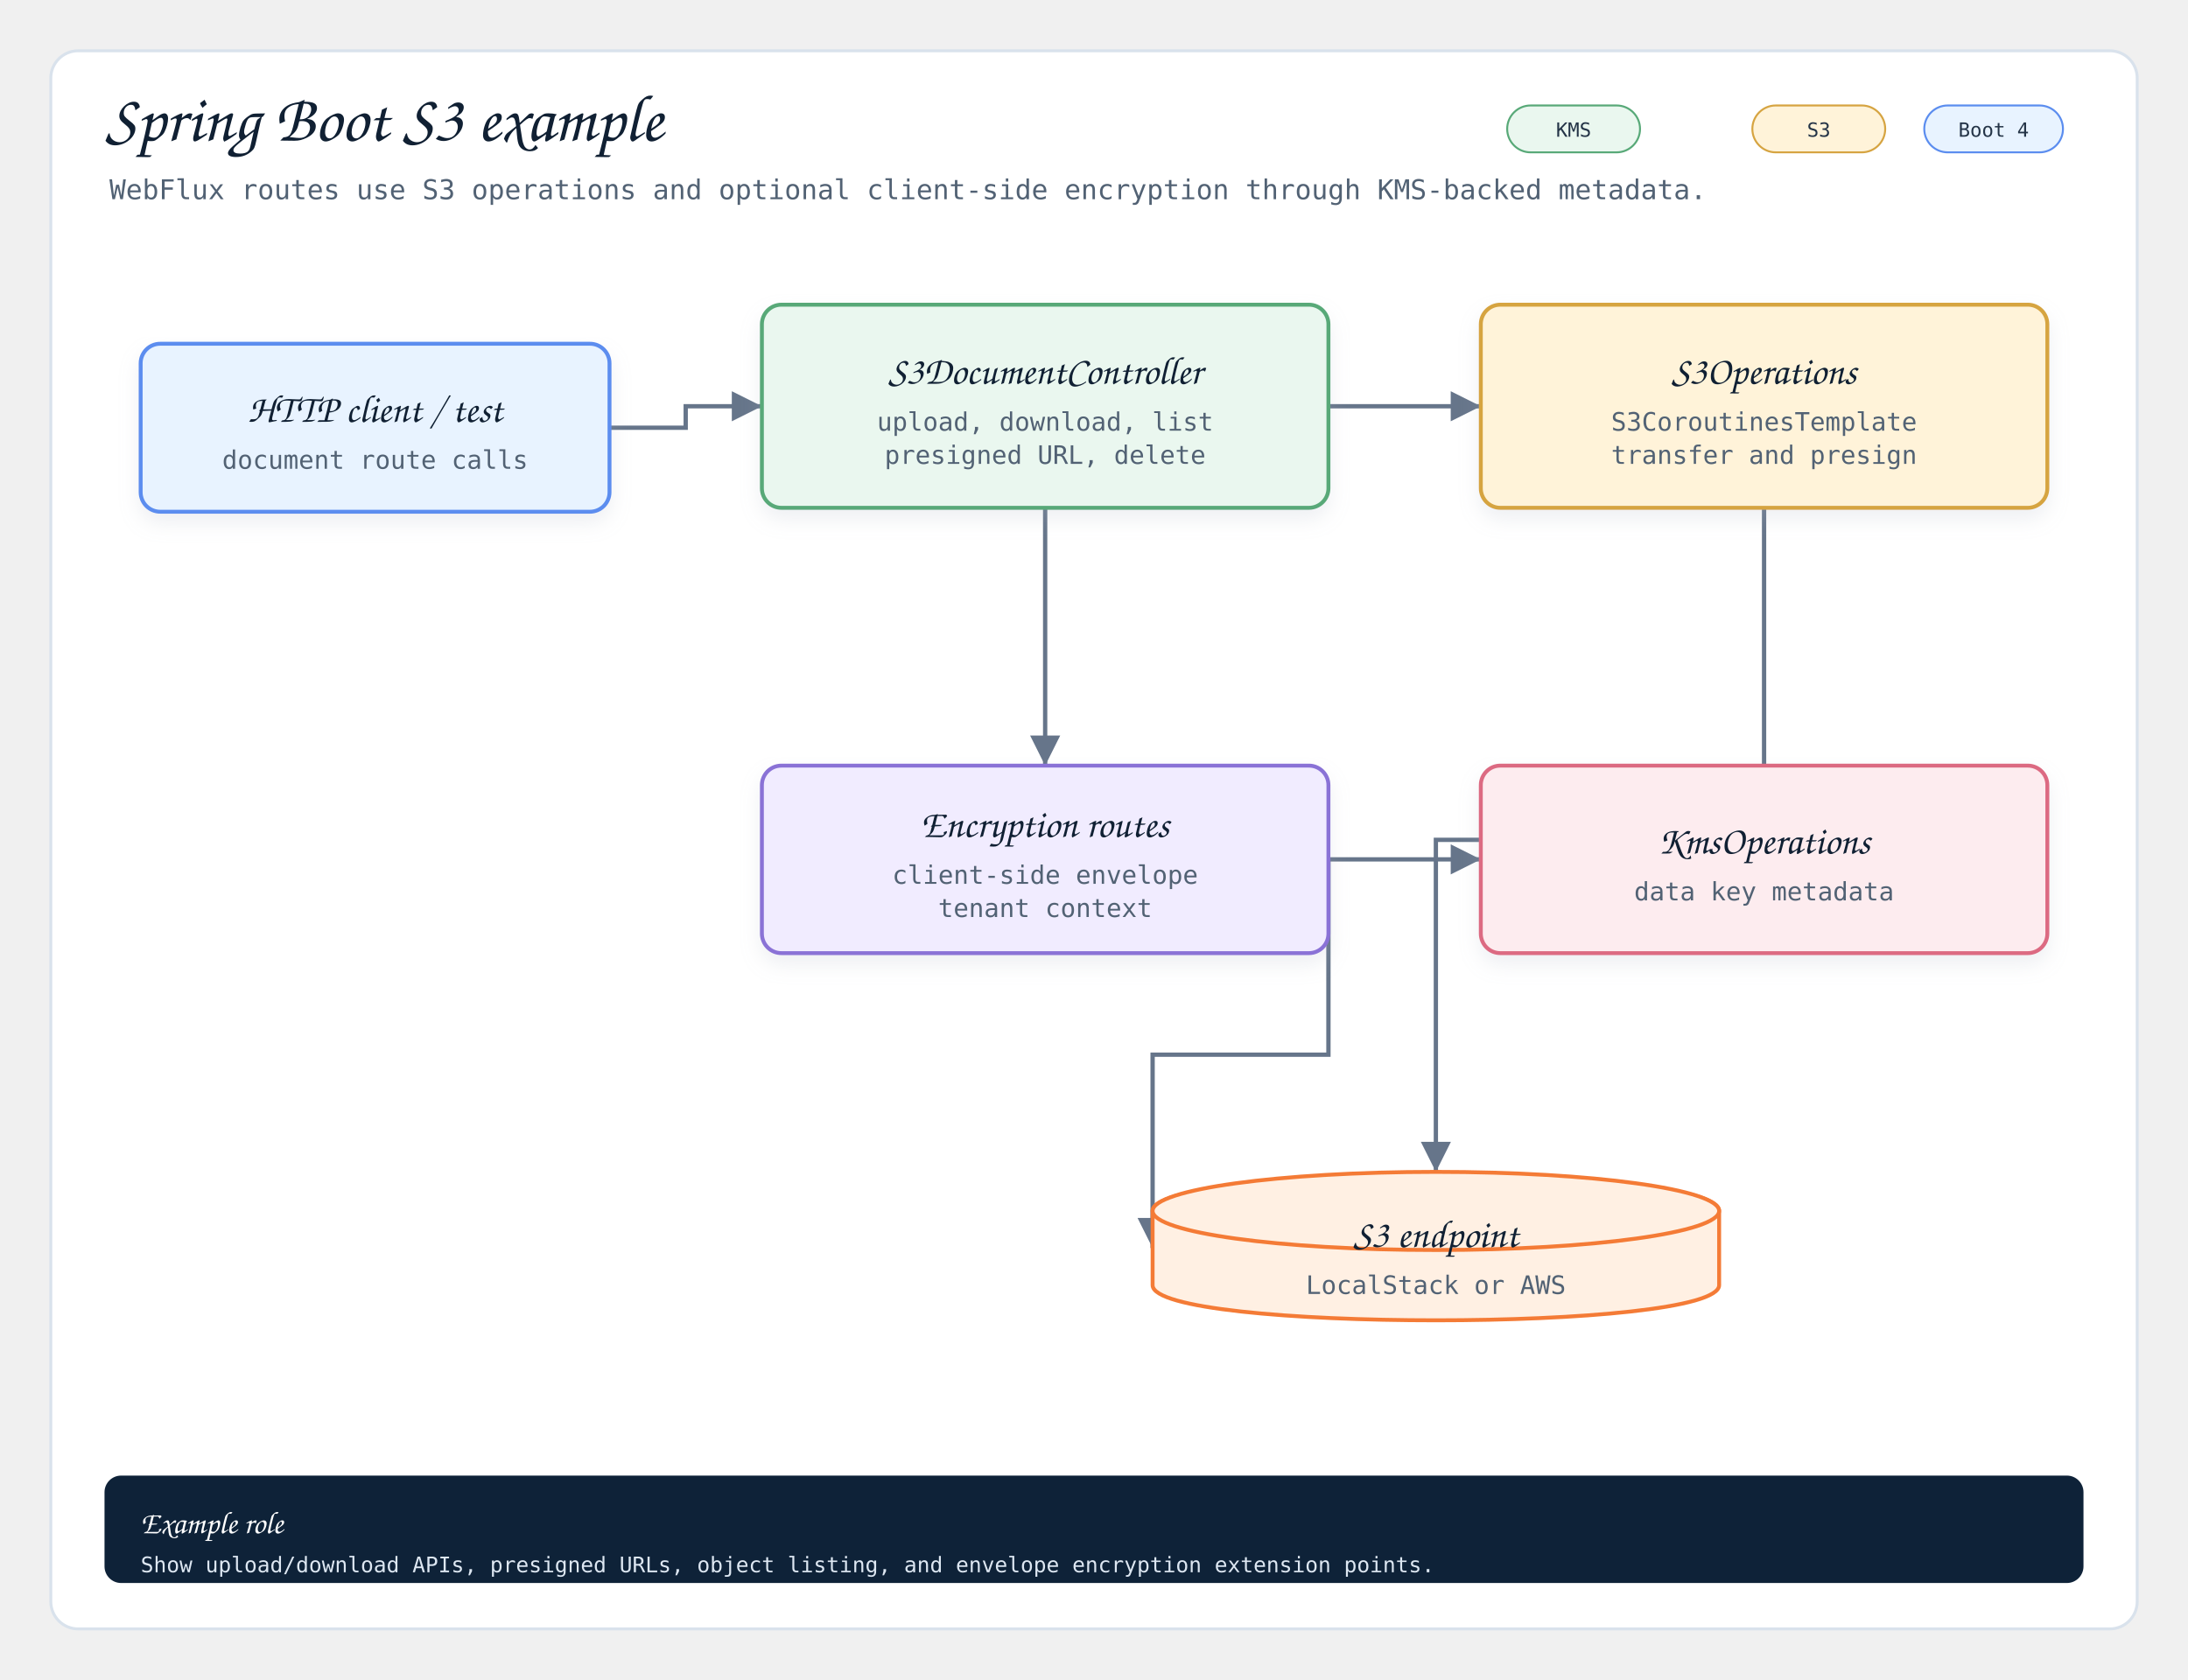
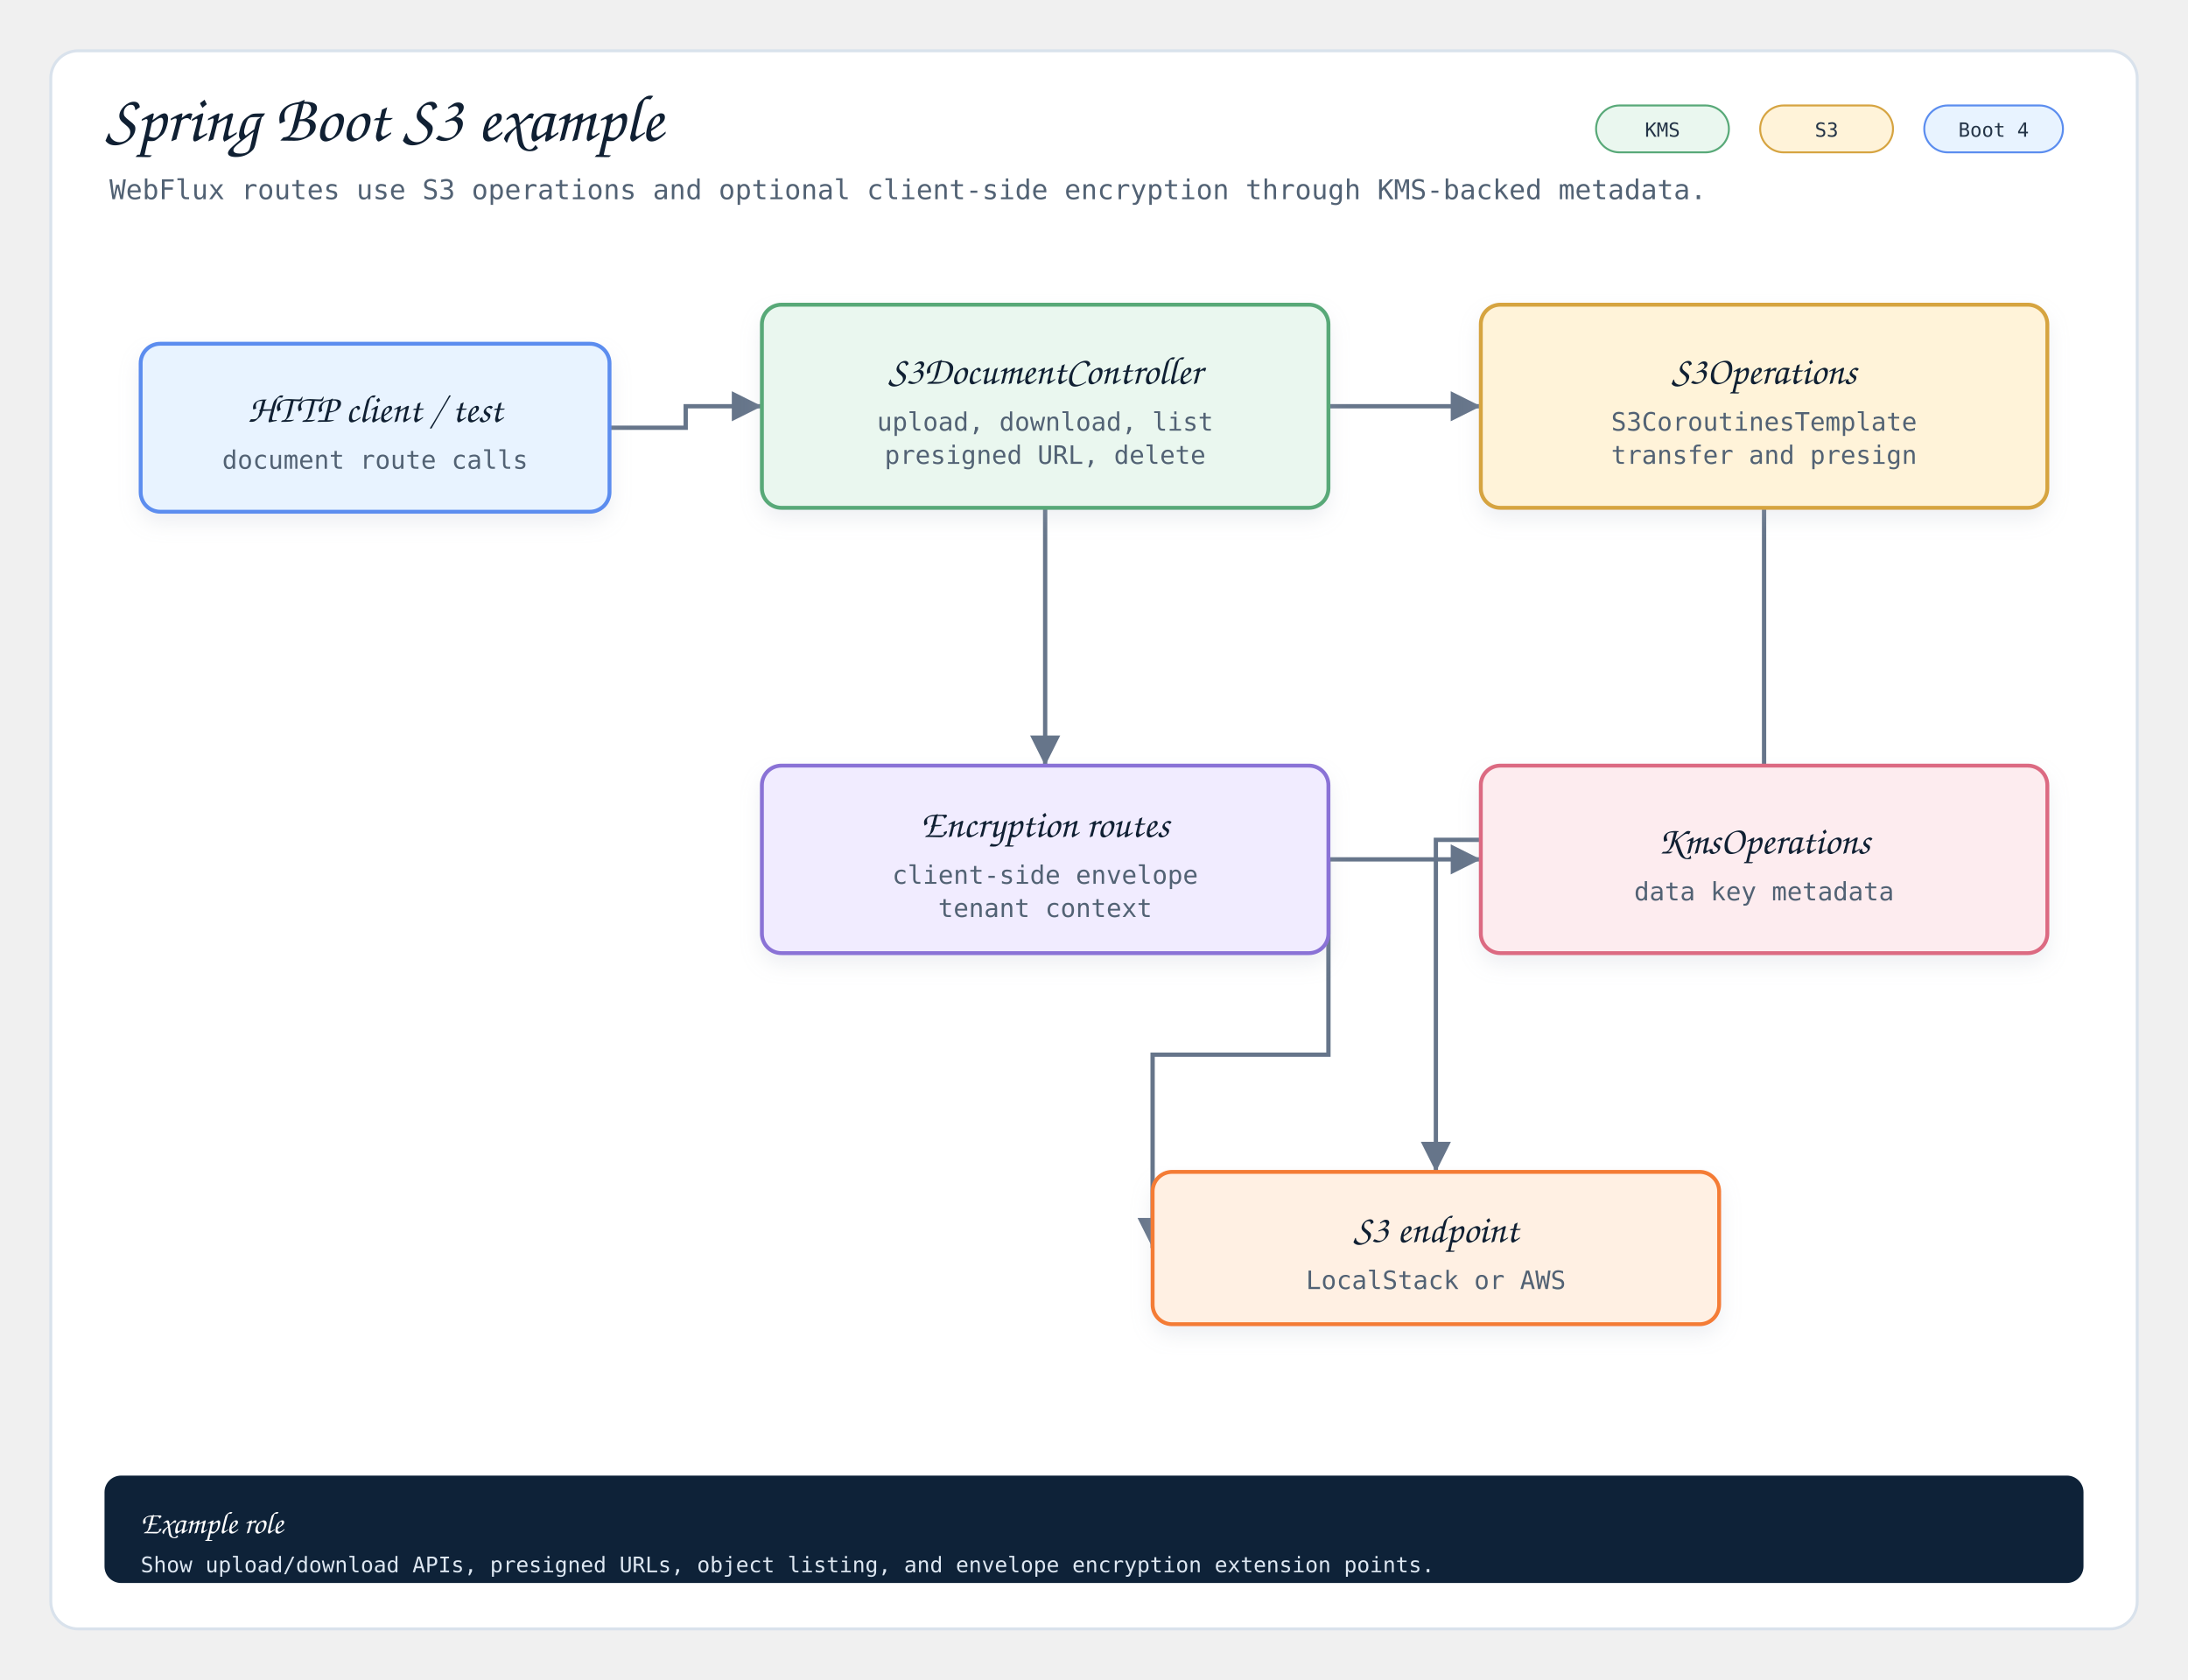
<svg xmlns="http://www.w3.org/2000/svg" width="1120" height="860" viewBox="0 0 1120 860" role="img" aria-label="Spring Boot S3 example">
  <defs>
    <marker id="arrow" markerWidth="9" markerHeight="9" refX="8" refY="4.5" orient="auto" markerUnits="strokeWidth">
      <path d="M1,1 L8,4.5 L1,8 Z" fill="#66758A" />
    </marker>
    <filter id="shadow" x="-10%" y="-10%" width="120%" height="130%">
      <feDropShadow dx="0" dy="5" stdDeviation="5" flood-color="#AAB7C6" flood-opacity="0.20" />
    </filter>
  </defs>
  <style>
  svg{background:#F5F7FA}
  .frame{fill:#FFFFFF;stroke:#D9E2EC;stroke-width:1.5}
  .title{font-family:"Architects Daughter","Comic Sans MS",cursive;font-size:34px;fill:#102033}
  .subtitle,.detail,.footer-detail{font-family:"Comic Mono","SFMono-Regular",Menlo,monospace;fill:#526274}
  .subtitle{font-size:14px}
  .card-title{font-family:"Architects Daughter","Comic Sans MS",cursive;font-size:20px;fill:#102033}
  .detail{font-size:13px}
  .chip{font-family:"Comic Mono","SFMono-Regular",Menlo,monospace;font-size:10px;fill:#243447}
  .card{stroke-width:2;filter:url(#shadow)}
  .edge{fill:none;stroke-width:2.2;marker-end:url(#arrow)}
  .edge-label{font-family:"Comic Mono","SFMono-Regular",Menlo,monospace;font-size:11px;fill:#344456}
  .label-bg{fill:#FFFFFF;stroke:#D9E2EC}
  .footer{fill:#0E2238;stroke:#0E2238}
  .footer-title{font-family:"Architects Daughter","Comic Sans MS",cursive;font-size:16px;fill:#FFFFFF}
  .footer-detail{font-size:11px;fill:#DDE7F2}
</style>
  <rect x="26" y="26" width="1068" height="808" rx="14" class="frame" />
  <text class="title" x="54" y="72">Spring Boot S3 example</text>
  <text class="subtitle" x="56" y="102">WebFlux routes use S3 operations and optional client-side encryption through KMS-backed metadata.</text>
  <rect x="985" y="54" width="71" height="24" rx="12" fill="#E8F3FF" stroke="#5B8DEF" />
  <text class="chip" x="1020.5" y="70" text-anchor="middle">Boot 4</text>
-   <rect x="897" y="54" width="68" height="24" rx="12" fill="#FFF3D9" stroke="#D6A441" />
-   <text class="chip" x="931" y="70" text-anchor="middle">S3</text>
-   <rect x="771.5" y="54" width="68" height="24" rx="12" fill="#EAF7EF" stroke="#58A978" />
-   <text class="chip" x="805.5" y="70" text-anchor="middle">KMS</text>
+   <rect x="901" y="54" width="68" height="24" rx="12" fill="#FFF3D9" stroke="#D6A441" />
+   <text class="chip" x="935" y="70" text-anchor="middle">S3</text>
+   <rect x="817" y="54" width="68" height="24" rx="12" fill="#EAF7EF" stroke="#58A978" />
+   <text class="chip" x="851" y="70" text-anchor="middle">KMS</text>
  <g>
    <g>
      <path class="edge" d="M312 219 L351 219 L351 208 L390 208" stroke="#66758A" />
    </g>
    <g>
      <path class="edge" d="M680 208 L719 208 L719 208 L758 208" stroke="#66758A" />
    </g>
    <g>
      <path class="edge" d="M535 260 L535 326 L535 326 L535 392" stroke="#66758A" />
    </g>
    <g>
      <path class="edge" d="M680 440 L719 440 L719 440 L758 440" stroke="#66758A" />
    </g>
    <g>
      <path class="edge" d="M903 260 L903 430 L735 430 L735 600" stroke="#66758A" />
    </g>
    <g>
      <path class="edge" d="M680 440 L680 540 L590 540 L590 639" stroke="#66758A" />
    </g>
  </g>
  <g id="client">
    <rect class="card" x="72" y="176" width="240" height="86" rx="10" fill="#E8F3FF" stroke="#5B8DEF" />
    <text class="card-title" x="192" y="216" text-anchor="middle">HTTP client / test</text>
    <text class="detail" x="192" y="240" text-anchor="middle">document route calls</text>
  </g>
  <g id="controller">
    <rect class="card" x="390" y="156" width="290" height="104" rx="10" fill="#EAF7EF" stroke="#58A978" />
    <text class="card-title" x="535" y="196.5" text-anchor="middle">S3DocumentController</text>
    <text class="detail" x="535" y="220.5" text-anchor="middle">upload, download, list</text>
    <text class="detail" x="535" y="237.5" text-anchor="middle">presigned URL, delete</text>
  </g>
  <g id="ops">
    <rect class="card" x="758" y="156" width="290" height="104" rx="10" fill="#FFF3D9" stroke="#D6A441" />
    <text class="card-title" x="903" y="196.5" text-anchor="middle">S3Operations</text>
    <text class="detail" x="903" y="220.5" text-anchor="middle">S3CoroutinesTemplate</text>
    <text class="detail" x="903" y="237.5" text-anchor="middle">transfer and presign</text>
  </g>
  <g id="encrypt">
    <rect class="card" x="390" y="392" width="290" height="96" rx="10" fill="#F1ECFF" stroke="#8A72D6" />
    <text class="card-title" x="535" y="428.5" text-anchor="middle">Encryption routes</text>
    <text class="detail" x="535" y="452.5" text-anchor="middle">client-side envelope</text>
    <text class="detail" x="535" y="469.5" text-anchor="middle">tenant context</text>
  </g>
  <g id="kms">
    <rect class="card" x="758" y="392" width="290" height="96" rx="10" fill="#FDECEF" stroke="#DC6B82" />
    <text class="card-title" x="903" y="437" text-anchor="middle">KmsOperations</text>
    <text class="detail" x="903" y="461" text-anchor="middle">data key metadata</text>
  </g>
  <g id="s3">
-     <path d="M590 620 C590 596,880 596,880 620 L880 658 C880 682,590 682,590 658 Z" fill="#FFF0E3" stroke="#F47B36" stroke-width="2" />
-     <ellipse cx="735" cy="620" rx="145" ry="20" fill="#FFF0E3" stroke="#F47B36" stroke-width="2" />
-     <text class="card-title" x="735" y="638.5" text-anchor="middle">S3 endpoint</text>
-     <text class="detail" x="735" y="662.5" text-anchor="middle">LocalStack or AWS</text>
+     <rect class="card" x="590" y="600" width="290" height="78" rx="10" fill="#FFF0E3" stroke="#F47B36" />
+     <text class="card-title" x="735" y="636" text-anchor="middle">S3 endpoint</text>
+     <text class="detail" x="735" y="660" text-anchor="middle">LocalStack or AWS</text>
  </g>
  <rect class="footer" x="54" y="756" width="1012" height="54" rx="8" />
  <text class="footer-title" x="72" y="785">Example role</text>
  <text class="footer-detail" x="72" y="805">Show upload/download APIs, presigned URLs, object listing, and envelope encryption extension points.</text>
</svg>
